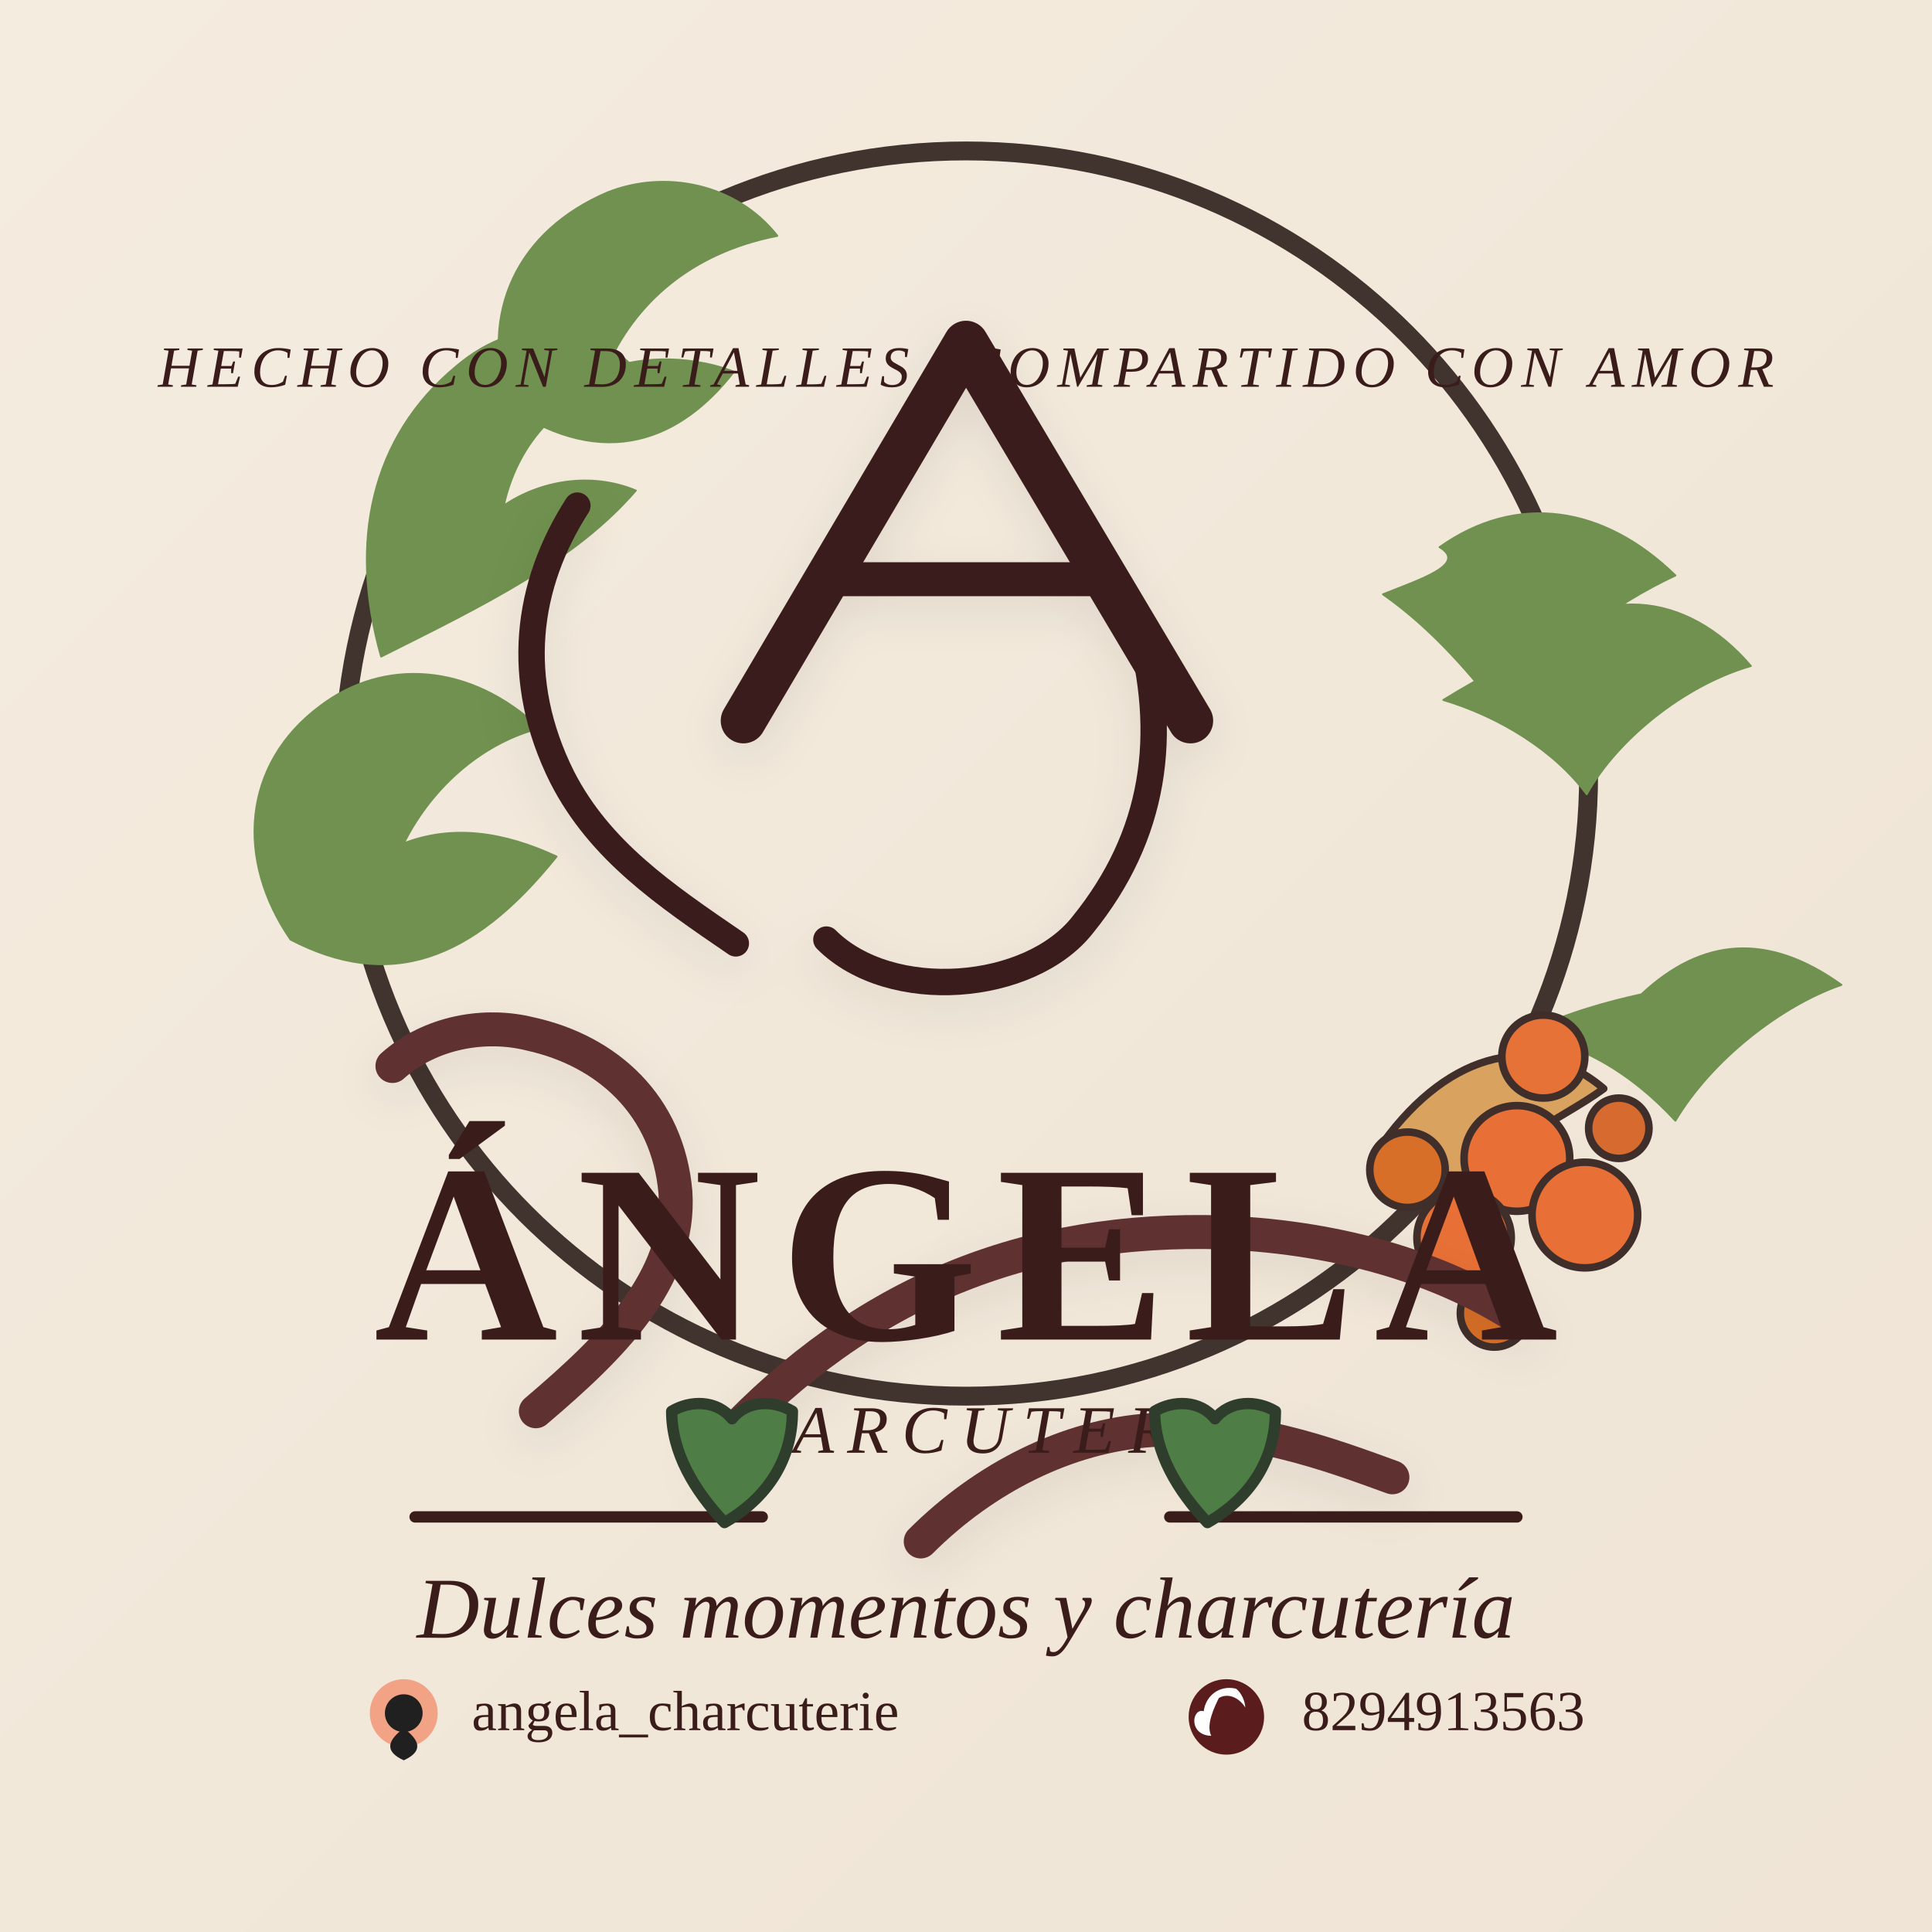
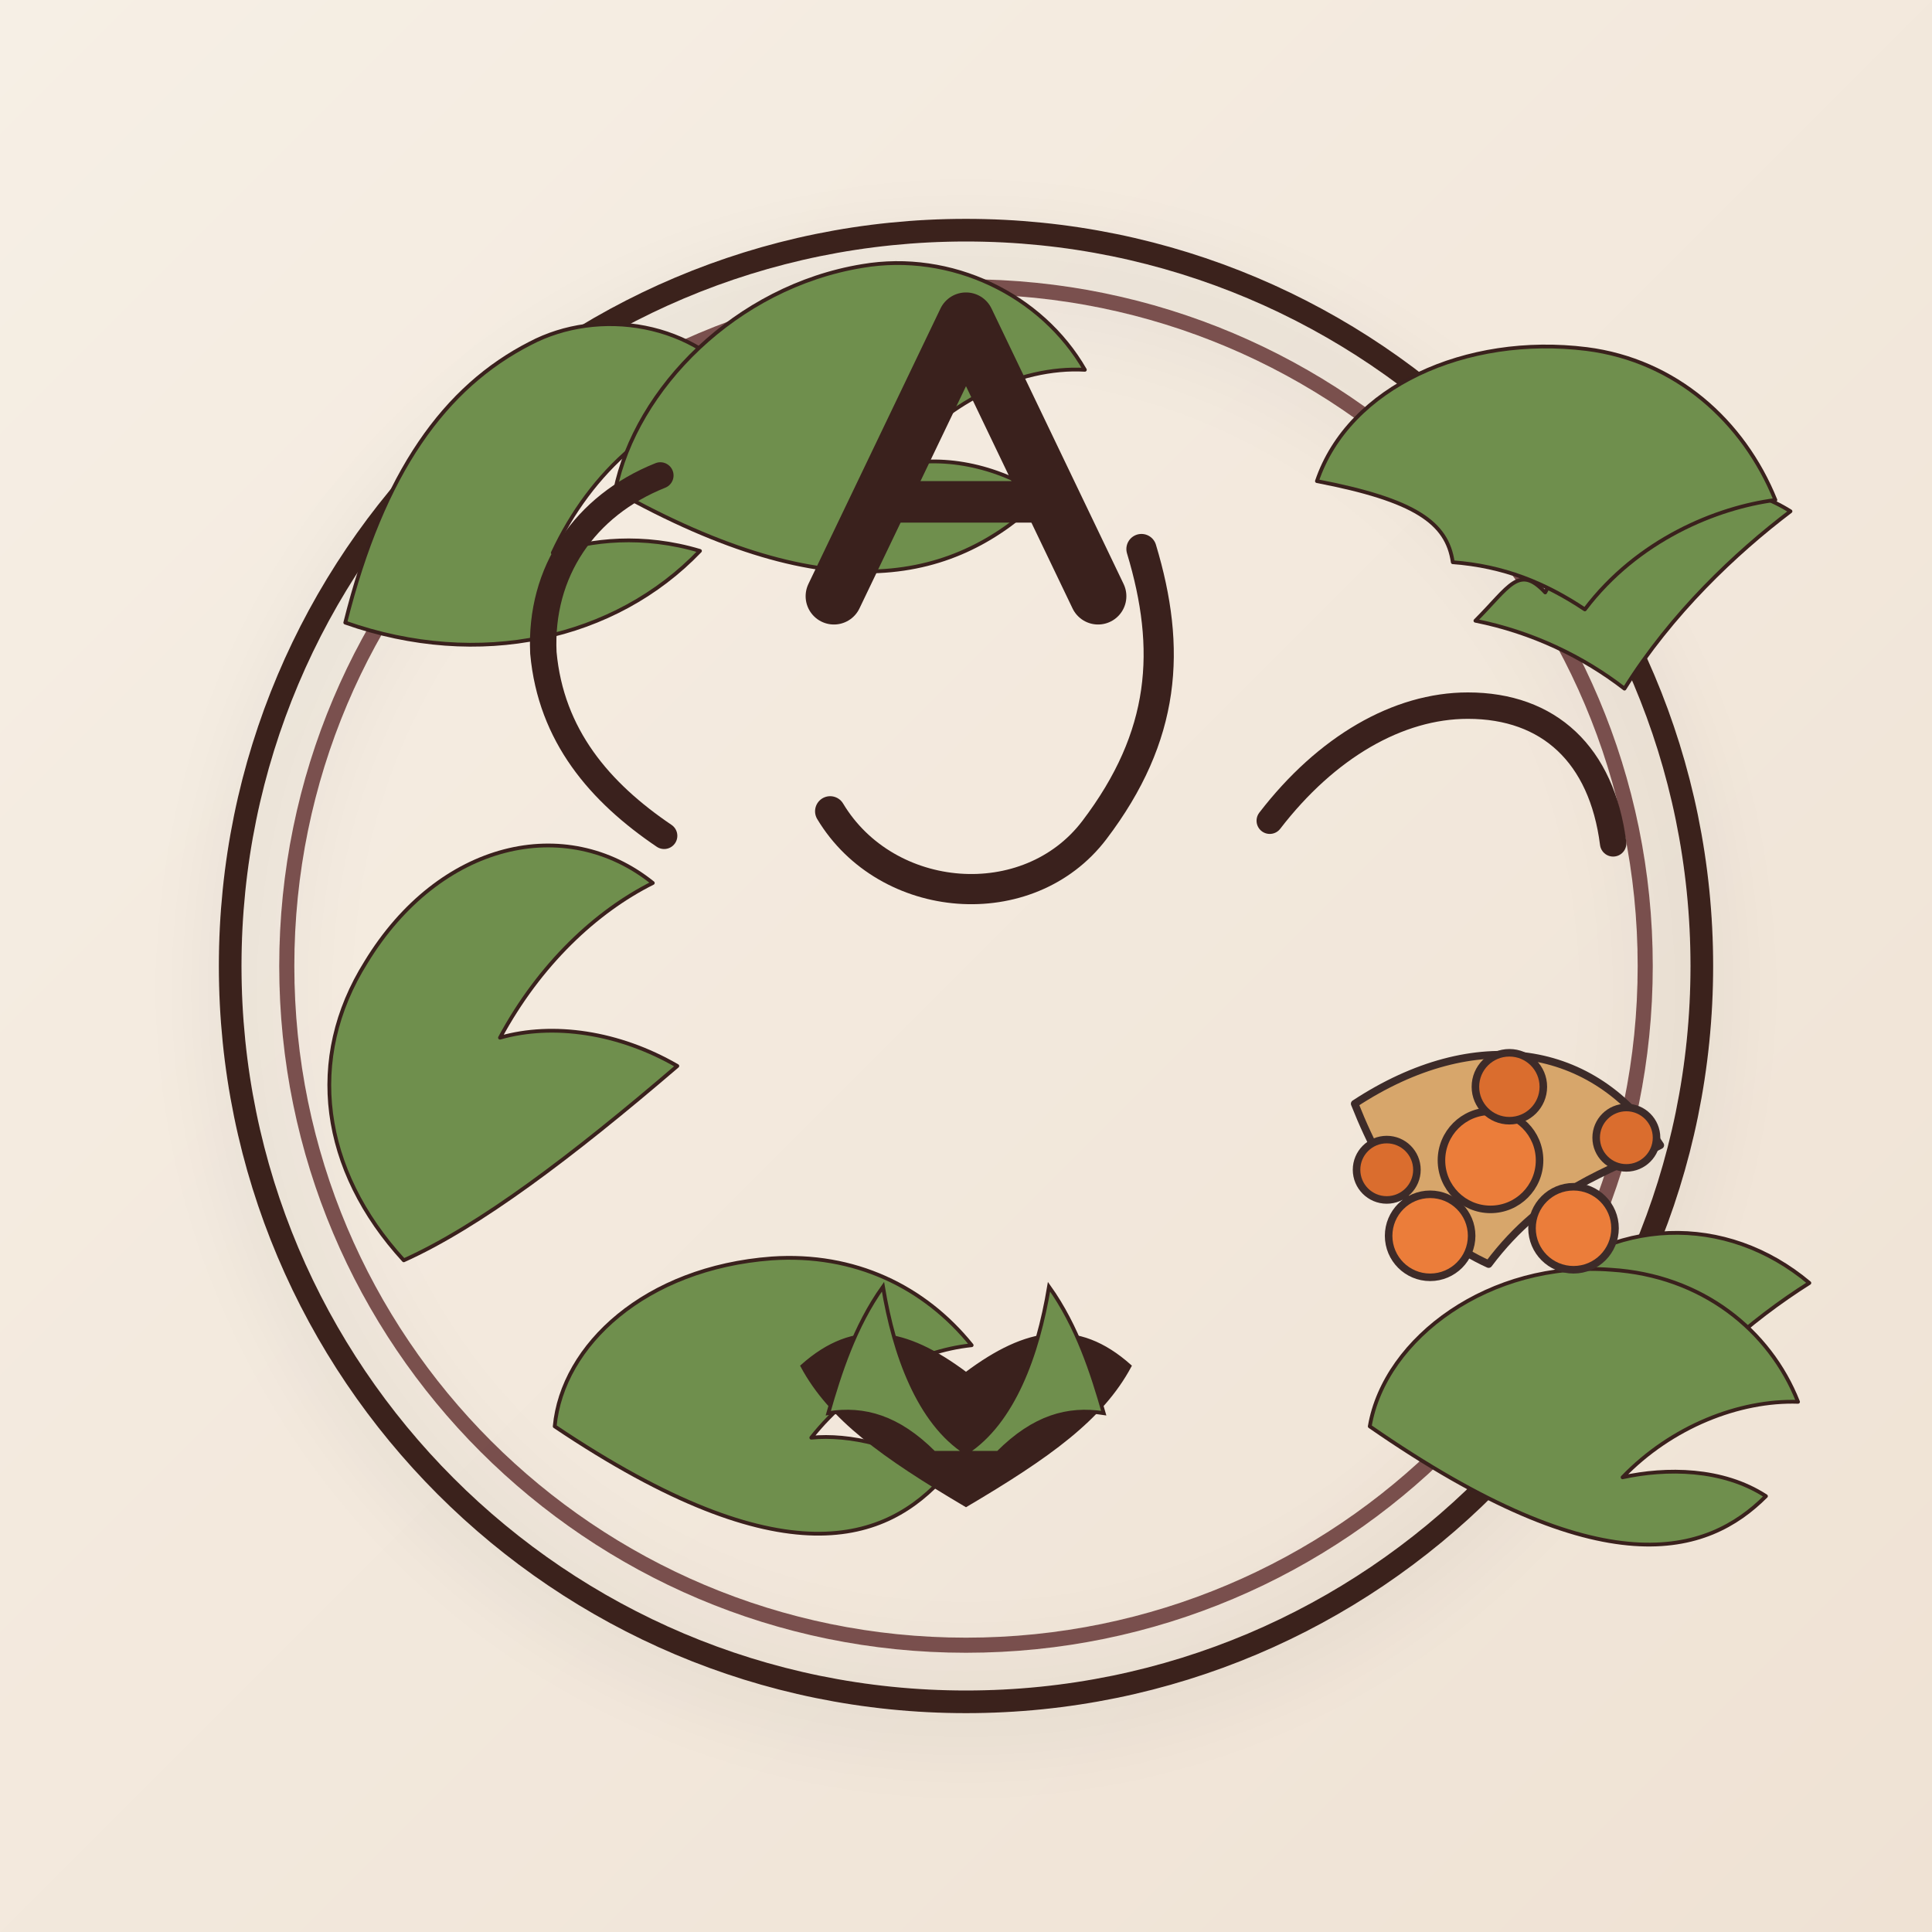
<svg xmlns="http://www.w3.org/2000/svg" viewBox="0 0 1024 1024" role="img" aria-labelledby="title desc">
  <defs>
    <linearGradient id="bg" x1="0" x2="1" y1="0" y2="1">
-       <stop offset="0%" stop-color="#f4ecdf" />
-       <stop offset="100%" stop-color="#efe4d5" />
-     </linearGradient>
-     <linearGradient id="brown" x1="0" x2="1">
-       <stop offset="0%" stop-color="#3a1e1d" />
-       <stop offset="100%" stop-color="#5f2a2e" />
+       <stop offset="0%" stop-color="#f6efe5" />
+       <stop offset="100%" stop-color="#efe2d4" />
    </linearGradient>
    <filter id="shadow" x="-20%" y="-20%" width="140%" height="140%">
-       <feDropShadow dx="0" dy="8" stdDeviation="12" flood-color="#000000" flood-opacity="0.08" />
+       <feDropShadow dx="0" dy="12" stdDeviation="18" flood-color="#000000" flood-opacity="0.10" />
    </filter>
  </defs>
  <rect width="1024" height="1024" fill="url(#bg)" />
-   <g opacity="0.98" stroke="#2f3d2c" stroke-linecap="round" stroke-linejoin="round">
-     <circle cx="512" cy="410" r="330" fill="none" stroke="#3d2f2a" stroke-width="10" />
-     <g fill="#6d8f4d" stroke="#6d8f4d">
-       <path d="M 202 348 C 185 288, 196 232, 242 194 C 275 166, 317 169, 340 200 C 297 206, 274 236, 267 268 C 286 255, 313 250, 337 260 C 305 297, 258 320, 202 348 Z" />
-       <path d="M 270 216 C 253 165, 275 122, 322 102 C 352 90, 390 97, 412 125 C 366 134, 336 161, 321 196 C 336 190, 362 187, 389 197 C 361 233, 321 250, 270 216 Z" />
-       <path d="M 763 290 C 804 261, 850 268, 888 305 C 856 320, 817 347, 798 381 C 780 358, 760 334, 733 315 C 753 307, 778 299, 763 290 Z" />
-       <path d="M 808 348 C 845 308, 894 313, 928 353 C 893 363, 857 392, 841 421 C 824 398, 795 380, 765 371 C 786 358, 801 351, 808 348 Z" />
-       <path d="M 154 498 C 125 456, 128 405, 170 374 C 203 349, 249 351, 286 386 C 258 393, 230 415, 214 447 C 240 437, 267 441, 295 454 C 250 510, 206 525, 154 498 Z" />
-       <path d="M 870 527 C 902 497, 937 494, 976 522 C 944 533, 907 562, 888 594 C 864 568, 836 552, 806 548 C 833 536, 852 531, 870 527 Z" />
-     </g>
-     <g fill="#d8a15d" stroke="#3d2b29" stroke-width="4">
-       <path d="M 730 610 C 764 560, 811 544, 850 577 C 827 594, 795 604, 770 645 C 745 632, 735 620, 730 610 Z" />
-       <circle cx="804" cy="614" r="28" fill="#e86d33" stroke="#3b2a27" />
-       <circle cx="840" cy="644" r="28" fill="#e86d33" stroke="#3b2a27" />
-       <circle cx="776" cy="656" r="25" fill="#e86d33" stroke="#3b2a27" />
-       <circle cx="818" cy="560" r="22" fill="#e76f34" stroke="#3b2a27" />
-       <circle cx="858" cy="598" r="16" fill="#d6672b" stroke="#3b2a27" />
-       <circle cx="746" cy="620" r="20" fill="#d76c25" stroke="#3b2a27" />
-       <circle cx="792" cy="696" r="18" fill="#d76c25" stroke="#3b2a27" />
-     </g>
-     <g fill="none" stroke="#5b2f2d" stroke-width="18" stroke-linecap="round" filter="url(#shadow)">
-       <path d="M 378 770 C 450 690, 535 652, 639 653 C 698 654, 759 668, 807 700" />
-       <path d="M 284 748 C 324 714, 361 678, 358 632 C 354 586, 322 557, 281 548 C 257 542, 228 547, 208 565" />
-       <path d="M 488 817 C 522 783, 566 761, 610 758 C 660 754, 705 771, 738 783" />
-     </g>
+   <g filter="url(#shadow)">
+     <circle cx="512" cy="512" r="390" fill="none" stroke="#3a211d" stroke-width="12" />
+     <circle cx="512" cy="512" r="360" fill="none" stroke="#5b2c2a" stroke-width="8" opacity="0.8" />
  </g>
-   <g font-family="Georgia, 'Times New Roman', serif" fill="#3a1d1b">
-     <text x="512" y="205" text-anchor="middle" font-size="31" letter-spacing="4" style="font-style:italic;">HECHO CON DETALLES, COMPARTIDO CON AMOR</text>
+   <g fill="#6f8f4d" stroke="#3a211d" stroke-width="2" stroke-linejoin="round">
+     <path d="M183 330 C203 250, 236 205, 281 182 C317 163, 369 170, 396 208 C349 217, 313 250, 293 293 C313 286, 341 283, 371 292 C326 339, 254 355, 183 330 Z" />
+     <path d="M819 314 C848 260, 906 244, 949 271 C920 293, 886 325, 861 365 C839 348, 812 335, 782 329 C800 311, 805 299, 819 314 Z" />
+     <path d="M214 668 C170 620, 162 561, 194 510 C233 446, 300 431, 346 468 C316 483, 286 511, 265 550 C293 542, 328 547, 359 565 C303 613, 254 650, 214 668 Z" />
+     <path d="M810 687 C854 644, 915 643, 959 680 C929 699, 892 729, 867 772 C839 757, 807 746, 773 742 C789 716, 799 702, 810 687 Z" />
+     <path d="M326 260 C337 206, 390 152, 457 141 C504 133, 552 156, 575 196 C540 194, 499 214, 475 247 C498 241, 528 246, 553 263 C507 308, 442 325, 326 260 Z" />
+     <path d="M698 255 C715 205, 777 177, 841 185 C888 191, 924 223, 941 265 C910 269, 868 286, 840 323 C819 309, 797 300, 770 298 C767 277, 750 265, 698 255 Z" />
+     <path d="M294 756 C298 713, 342 672, 409 667 C453 664, 490 682, 515 713 C486 716, 453 733, 430 762 C450 760, 477 766, 501 782 C470 817, 416 838, 294 756 Z" />
+     <path d="M726 756 C734 709, 790 668, 854 673 C902 676, 938 705, 953 743 C922 742, 886 756, 860 783 C883 778, 913 778, 936 793 C905 824, 850 842, 726 756 Z" />
  </g>
-   <g stroke="#3a1d1b" fill="none" stroke-linecap="round" stroke-linejoin="round" filter="url(#shadow)">
-     <path d="M 394 382 L 512 182 L 631 382" stroke-width="24" />
-     <path d="M 447 307 L 577 307" stroke-width="18" />
-     <path d="M 438 498 C 472 532, 546 526, 574 490 C 612 443, 620 390, 603 330" stroke-width="14" />
-     <path d="M 390 500 C 352 474, 318 451, 298 412 C 272 360, 279 310, 306 268" stroke-width="14" />
+   <g fill="#d7a66b" stroke="#3d2b29" stroke-width="4" stroke-linejoin="round">
+     <path d="M 718 585 C 782 543, 845 553, 880 607 C 853 621, 819 630, 789 670 C 756 655, 735 628, 718 585 Z" />
+     <circle cx="790" cy="615" r="26" fill="#eb7d3a" />
+     <circle cx="834" cy="651" r="22" fill="#eb7d3a" />
+     <circle cx="758" cy="655" r="22" fill="#eb7d3a" />
+     <circle cx="800" cy="576" r="18" fill="#da6d2e" />
+     <circle cx="862" cy="603" r="16" fill="#da6d2e" />
+     <circle cx="735" cy="620" r="16" fill="#da6d2e" />
  </g>
-   <g font-family="Georgia, 'Times New Roman', serif" fill="#3a1d1b">
-     <text x="512" y="710" text-anchor="middle" font-size="135" font-weight="700" letter-spacing="10">ÁNGELA</text>
-     <text x="512" y="770" text-anchor="middle" font-size="36" letter-spacing="7" style="font-style:italic;">CHARCUTERIE</text>
+   <g stroke="#3a211d" stroke-linecap="round" stroke-linejoin="round" fill="none">
+     <path d="M442 316 L 512 170 L 582 316" stroke-width="30" />
+     <path d="M468 266 H556" stroke-width="22" />
+     <path d="M440 430 C 470 480, 545 486, 580 440 C 618 390, 621 344, 605 291" stroke-width="16" />
+     <path d="M352 443 C 318 420, 292 390, 288 346 C 286 303, 310 268, 350 252" stroke-width="14" />
+     <path d="M673 435 C 703 396, 741 374, 778 374 C 821 374, 849 400, 855 447" stroke-width="14" />
  </g>
-   <g fill="none" stroke="#3a1d1b" stroke-width="6" stroke-linecap="round" stroke-linejoin="round">
-     <path d="M 220 804 H 404" />
-     <path d="M 620 804 H 804" />
-     <path d="M 384 807 C 410 792, 420 770, 420 748 C 410 742, 396 742, 388 752 C 380 742, 366 742, 356 748 C 356 770, 368 790, 384 807 Z" fill="#4f7d46" stroke="#2f3d2c" />
-     <path d="M 640 807 C 666 792, 676 770, 676 748 C 666 742, 652 742, 644 752 C 636 742, 622 742, 612 748 C 612 770, 624 790, 640 807 Z" fill="#4f7d46" stroke="#2f3d2c" />
+   <g fill="#3a211d" stroke="#3a211d" stroke-width="1.5">
+     <path d="M512 728 C 544 704, 571 699, 599 724 C 584 752, 556 772, 512 798 C 468 772, 440 752, 425 724 C 453 699, 480 704, 512 728 Z" />
  </g>
-   <g font-family="Georgia, 'Times New Roman', serif" fill="#3a1d1b" text-anchor="middle">
-     <text x="512" y="868" font-size="46" font-style="italic">Dulces momentos y charcutería</text>
-   </g>
-   <g transform="translate(0,-40)">
-     <g transform="translate(196,930)">
-       <rect x="0" y="0" width="36" height="36" rx="18" fill="#f3a385" />
-       <circle cx="18" cy="18" r="10" fill="#202020" />
-       <path d="M 18 26 C 10 32, 7 38, 18 43 C 29 38, 26 32, 18 26 Z" fill="#202020" />
-     </g>
-     <text x="250" y="957" font-size="30" fill="#3a1d1b" font-family="Georgia, 'Times New Roman', serif">angela_charcuterie</text>
-     <g transform="translate(630,930)">
-       <rect x="0" y="0" width="40" height="40" rx="20" fill="#5b1c1d" />
-       <path d="M 16 10 C 21 7, 27 10, 30 15 C 30 12, 28 7, 25 5 C 16 3, 9 9, 8 17 C 5 16, 3 19, 3 22 C 3 27, 7 30, 12 30 C 10 26, 11 20, 16 10 Z" fill="#fff" />
-     </g>
-     <text x="690" y="957" font-size="30" fill="#3a1d1b" font-family="Georgia, 'Times New Roman', serif">8294913563</text>
+   <g fill="#6f8f4d" stroke="#3a211d" stroke-width="2">
+     <path d="M 512 770 C 537 754, 550 718, 556 682 C 571 703, 579 728, 585 749 C 566 746, 548 751, 529 770 C 518 770, 514 770, 512 770 Z" />
+     <path d="M 512 770 C 487 754, 474 718, 468 682 C 453 703, 445 728, 439 749 C 458 746, 476 751, 495 770 C 506 770, 510 770, 512 770 Z" />
  </g>
</svg>
